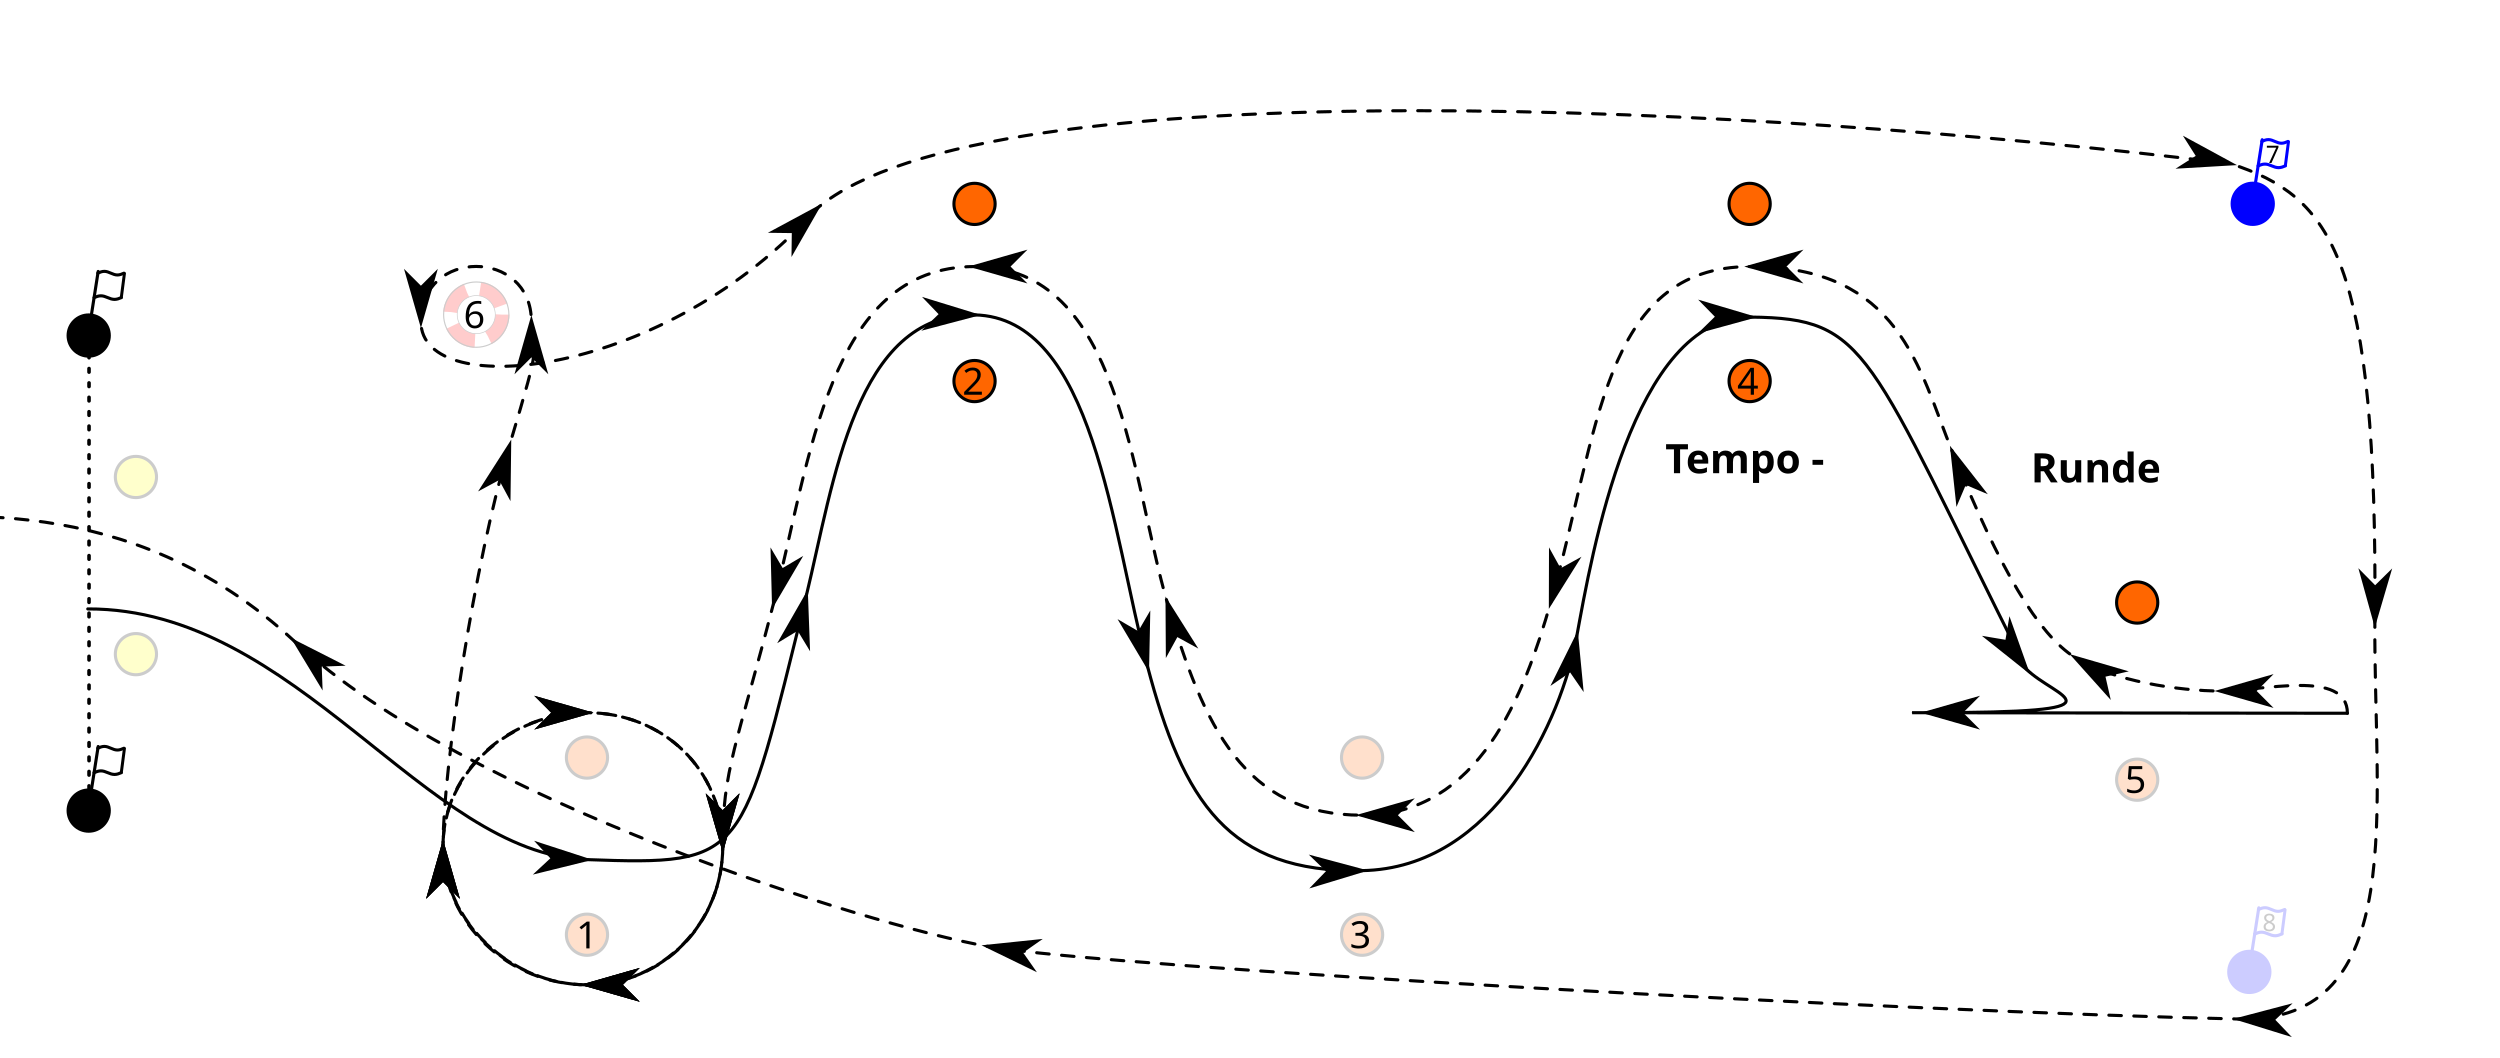
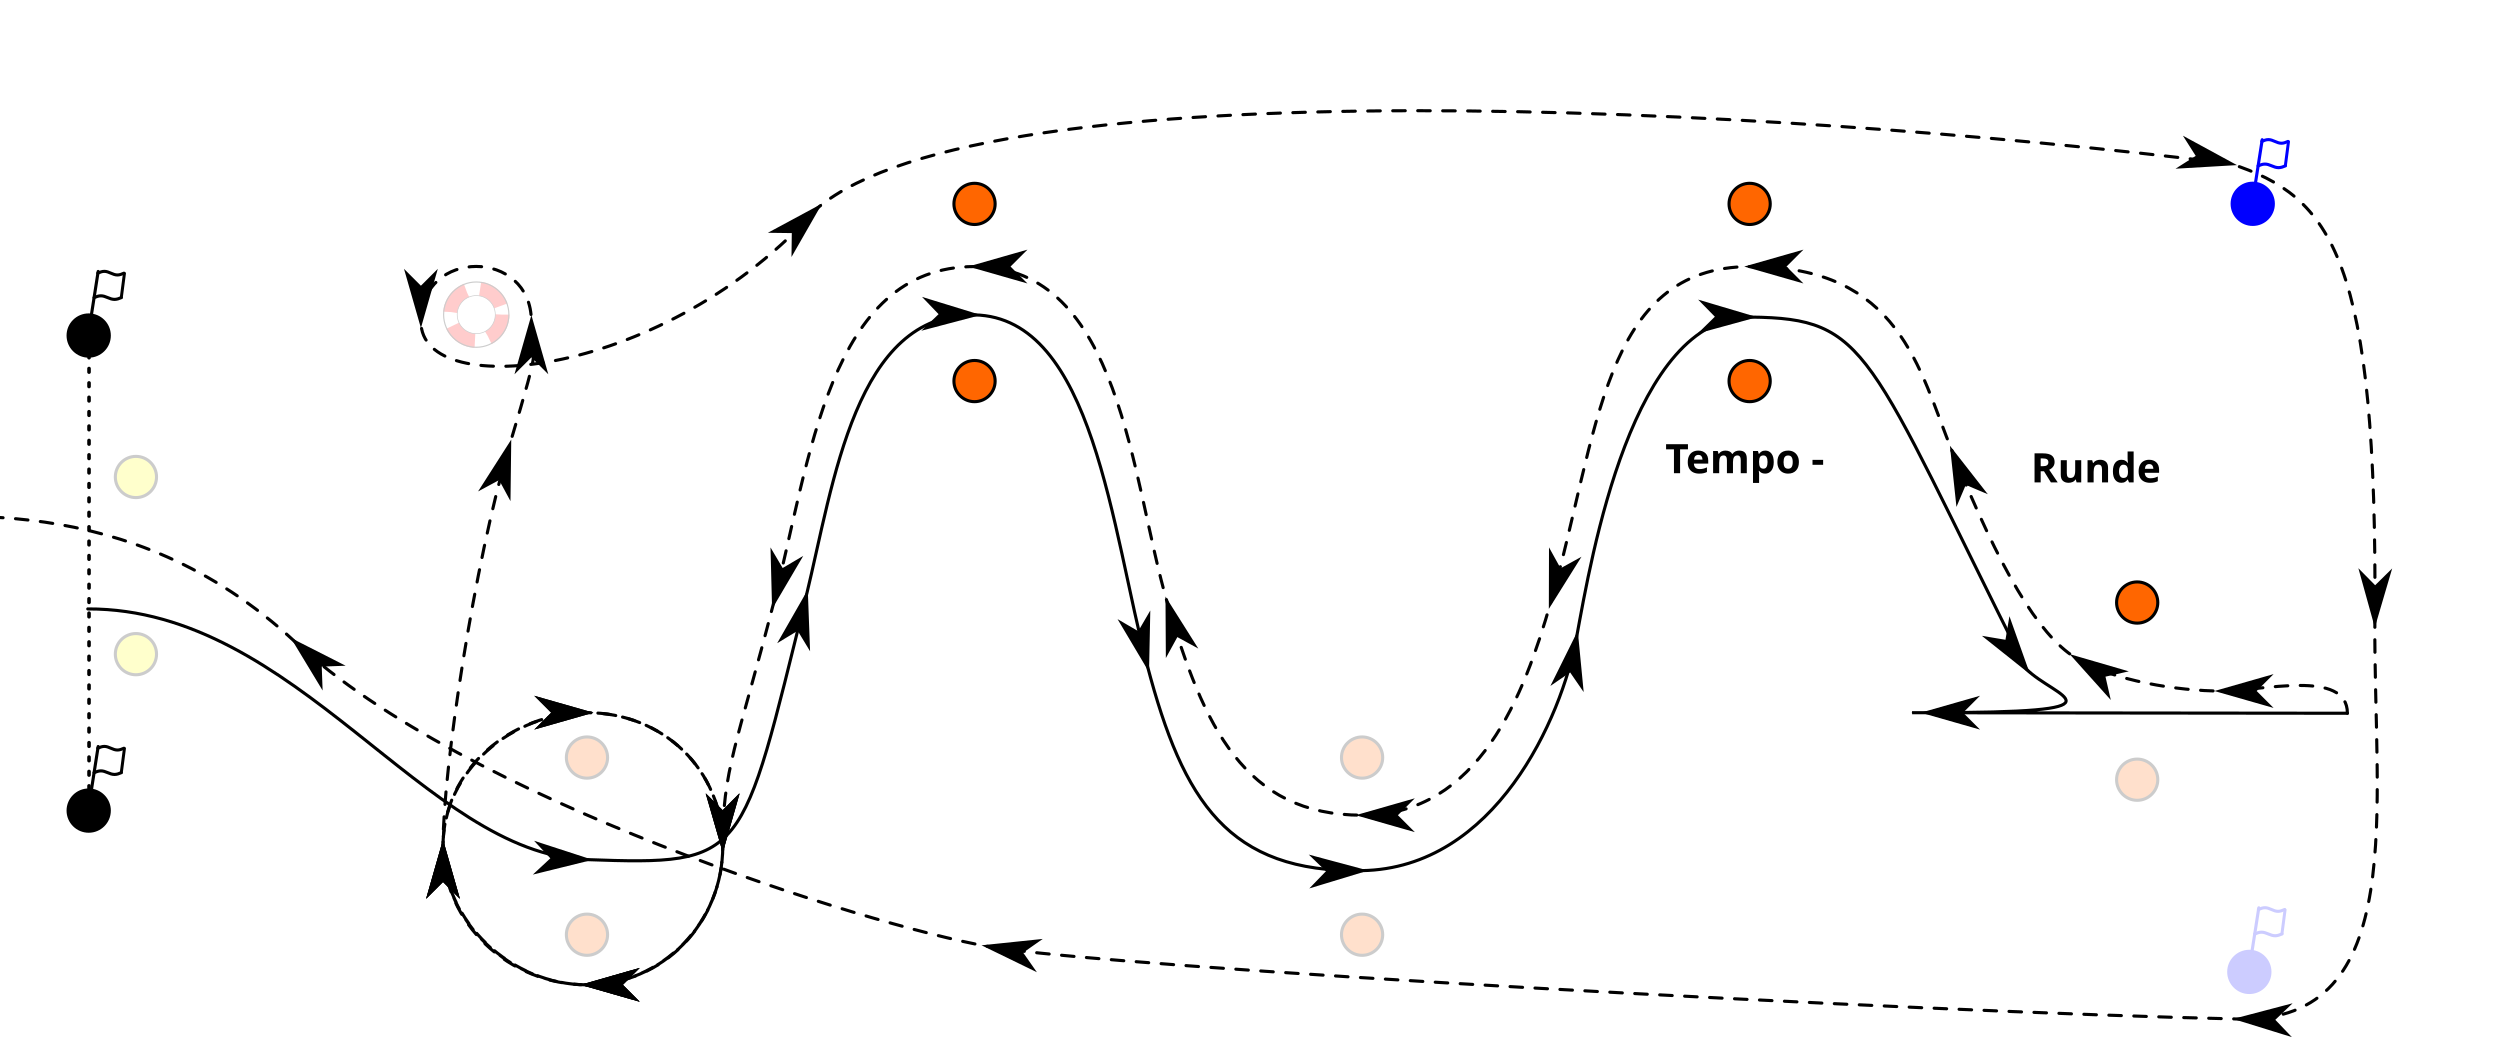
<svg xmlns="http://www.w3.org/2000/svg" version="1.0" id="svg3641" height="360.829" width="853.326" style="enable-background:new" xml:space="preserve">
  <defs id="arrows">
    <marker id="RazorWire" refX="0" refY="0" orient="auto" style="overflow:visible">
      <path id="path5527" style="fill:#34ff00;fill-opacity:1;fill-rule:evenodd;stroke:#34ff00;stroke-width:0.085pt;stroke-opacity:1" d="M 0.019,-0.632 V 0.595 L -6.621,2.568 H 9.113 L 2.979,0.595 V -0.632 L 9.166,-2.472 H -6.594 Z" />
    </marker>
    <marker orient="auto" refY="0" refX="0" id="Scissors" style="overflow:visible">
      <path id="schere" d="M 9.696,-3.847 C 8.661,-5.095 6.794,-5.052 5.4,-4.515 l -8.76,3.283 c -2.548,-1.394 -5.065,-0.995 -5.065,-1.673 0,-0.53 0.487,-0.414 0.414,-1.795 -0.07,-1.326 -1.454,-2.307 -2.763,-2.22 -1.309,-0.008 -2.666,0.995 -2.678,2.379 -0.098,1.393 1.074,2.688 2.461,2.779 1.624,0.242 4.499,-0.742 5.848,1.676 C -6.148,1.766 -7.931,1.771 -9.543,1.679 -10.882,1.602 -12.489,1.985 -13.128,3.301 c -0.617,1.261 -0.012,3.056 1.405,3.442 1.43,0.525 3.393,-0.138 3.733,-1.782 0.262,-1.267 -0.635,-1.862 -0.291,-2.322 0.26,-0.347 1.91,-0.146 4.85,-1.466 L 6.055,4.515 C 7.253,4.85 8.718,4.839 9.78,3.66 L -0.055,-0.057 Z M -9.832,-5.874 c 1.381,0.771 1.268,2.862 -0.167,3.268 -1.298,0.452 -2.956,-0.81 -2.542,-2.216 0.242,-1.154 1.764,-1.579 2.709,-1.052 z m 0.06,8.552 c 1.441,0.532 1.196,2.97 -0.269,3.298 -0.972,0.337 -2.361,-0.148 -2.459,-1.293 -0.189,-1.392 1.446,-2.65 2.728,-2.005 z" style="fill:#34ff00;fill-opacity:1;stroke:#34ff00;stroke-width:1.067;stroke-opacity:1" />
    </marker>
    <marker orient="auto" refY="0" refX="0" id="Legs" style="overflow:visible">
      <g id="g5494" transform="scale(-0.7)" style="fill:#34ff00;fill-opacity:1;stroke:#34ff00;stroke-opacity:1">
        <g id="g5496" transform="matrix(0,-1,-1,0,22.0892,22.73484)" style="fill:#34ff00;fill-opacity:1;stroke:#34ff00;stroke-opacity:1">
          <path id="path5498" d="m 22.636,22.054 c -7.371,5.036 -2.618,7.047 -6.23,14.339" style="fill:#34ff00;fill-opacity:1;fill-rule:evenodd;stroke:#34ff00;stroke-width:1.067pt;stroke-opacity:1" />
          <path id="path5500" d="m 22.825,21.918 c -1.451,8.904 3.772,9.355 4.805,14.747" style="fill:#34ff00;fill-opacity:1;fill-rule:evenodd;stroke:#34ff00;stroke-width:1.067pt;stroke-opacity:1" />
        </g>
        <path id="path5502" d="m -15.029,-7.181 -0.984,4.313 4.227,-1.305 z" style="fill:#34ff00;fill-opacity:1;fill-rule:evenodd;stroke:#34ff00;stroke-width:1.067pt;stroke-opacity:1" />
        <path id="path5504" d="m -16.23,4.861 1.999,3.946 2.418,-3.704 z" style="fill:#34ff00;fill-opacity:1;fill-rule:evenodd;stroke:#34ff00;stroke-width:1.067pt;stroke-opacity:1" />
      </g>
    </marker>
    <linearGradient id="linearGradient5477">
      <stop style="stop-color:#57e307;stop-opacity:1;" offset="0" id="stop5479" />
    </linearGradient>
    <marker style="overflow:visible" id="Arrow1Lend" refX="0" refY="0" orient="auto">
      <path style="fill-rule:evenodd;stroke:#000000;stroke-width:0.853pt;marker-start:none" d="M -10.667,0 -14.933,4.267 0,0 -14.933,-4.267 Z" id="path3104" />
    </marker>
    <marker style="overflow:visible" id="Arrow1Lstart" refX="0" refY="0" orient="auto">
      <path style="fill-rule:evenodd;stroke:#000000;stroke-width:0.853pt;marker-start:none" d="M 10.667,0 14.933,-4.267 0,0 14.933,4.267 Z" id="path3282" />
    </marker>
    <marker style="overflow:visible" id="Arrow1Lstart-7" refX="0" refY="0" orient="auto">
      <path style="fill-rule:evenodd;stroke:#000000;stroke-width:0.853pt;marker-start:none" d="M 10.667,0 14.933,-4.267 0,0 14.933,4.267 Z" id="path3282-4" />
    </marker>
    <marker style="overflow:visible" id="Arrow1Lend-6" refX="0" refY="0" orient="auto">
      <path style="fill-rule:evenodd;stroke:#000000;stroke-width:0.853pt;marker-start:none" d="M -10.667,0 -14.933,4.267 0,0 -14.933,-4.267 Z" id="path3104-0" />
    </marker>
  </defs>
  <g transform="translate(-215.4445,-435.3955)" style="display:inline" id="Parcours">
    <defs id="defs2076" />
    <g id="g1" />
    <g id="layer6" style="display:inline">
      <g transform="translate(18.94796,85.04597)" id="Zeitnahme" style="display:inline">
        <g id="g13156" transform="translate(-177.6378,-94.48819)">
          <path style="fill:#000000;fill-opacity:1;stroke:#000000;stroke-width:1.762" d="m 411.087,559.37 c 0,-3.685 -2.986,-6.678 -6.678,-6.678 -3.683,0 -6.678,2.987 -6.678,6.678 0,3.685 2.987,6.678 6.678,6.678 3.685,0 6.678,-2.987 6.678,-6.678 z" id="Zeit_oben" />
        </g>
        <g id="g13172" transform="translate(-177.6378,67.66194)">
          <path style="fill:#000000;fill-opacity:1;stroke:#000000;stroke-width:1.762" d="m 411.087,559.37 c 0,-3.685 -2.986,-6.678 -6.678,-6.678 -3.683,0 -6.678,2.987 -6.678,6.678 0,3.685 2.987,6.678 6.678,6.678 3.685,0 6.678,-2.987 6.678,-6.678 z" id="Zeit_unten" />
        </g>
        <path style="fill:none;stroke:#000000;stroke-width:1.228;stroke-linecap:round;stroke-linejoin:miter;stroke-miterlimit:4;stroke-dasharray:1.228, 3.684;stroke-dashoffset:0;stroke-opacity:1" d="m 226.886,466.315 c 0,23.379 0,46.759 0,70.138 0,19.991 0,67.885 0,87.271" id="path14169" />
      </g>
      <g transform="translate(113.4362,157.2769)" id="Tor1" opacity="0.2" style="display:inline;fill:#ff6600">
        <path style="fill:#ff6600;stroke:#000000;stroke-width:1.056" d="m 309.393,536.693 c 0,-3.883 -3.149,-7.032 -7.031,-7.032 -3.881,0 -7.031,3.148 -7.031,7.032 0,3.883 3.15,7.031 7.031,7.031 3.882,0 7.031,-3.147 7.031,-7.031 z" id="Tor1_innen" />
        <path style="fill:#ff6600;stroke:#000000;stroke-width:1.056" d="m 309.393,597.166 c 0,-3.883 -3.149,-7.032 -7.031,-7.032 -3.881,0 -7.031,3.148 -7.031,7.032 0,3.883 3.15,7.031 7.031,7.031 3.882,0 7.031,-3.147 7.031,-7.031 z" id="Tor1_aussen" />
      </g>
      <g transform="translate(226.8221,-31.69941)" id="Tor2" style="display:inline;fill:#ff6600">
        <path style="fill:#ff6600;stroke:#000000;stroke-width:1.056" d="m 328.291,536.693 c 0,-3.883 -3.149,-7.032 -7.031,-7.032 -3.881,0 -7.031,3.148 -7.031,7.032 0,3.883 3.15,7.031 7.031,7.031 3.882,0 7.031,-3.147 7.031,-7.031 z" id="Tor2_aussen" />
        <path style="fill:#ff6600;stroke:#000000;stroke-width:1.056" d="m 328.291,597.166 c 0,-3.883 -3.149,-7.032 -7.031,-7.032 -3.881,0 -7.031,3.148 -7.031,7.032 0,3.883 3.15,7.031 7.031,7.031 3.882,0 7.031,-3.147 7.031,-7.031 z" id="Tor2_innen" />
      </g>
      <g transform="translate(340.2078,157.2769)" id="Tor3" opacity="0.2" style="display:inline;fill:#ff6600">
        <path style="fill:#ff6600;stroke:#000000;stroke-width:1.056" d="m 347.189,536.693 c 0,-3.883 -3.149,-7.032 -7.031,-7.032 -3.881,0 -7.031,3.148 -7.031,7.032 0,3.883 3.15,7.031 7.031,7.031 3.882,0 7.031,-3.147 7.031,-7.031 z" id="Tor3_innen" />
        <path style="fill:#ff6600;stroke:#000000;stroke-width:1.056" d="m 347.189,597.166 c 0,-3.883 -3.149,-7.032 -7.031,-7.032 -3.881,0 -7.031,3.148 -7.031,7.032 0,3.883 3.15,7.031 7.031,7.031 3.882,0 7.031,-3.147 7.031,-7.031 z" id="Tor3_aussen" />
      </g>
      <g transform="translate(453.5935,-31.69941)" id="Tor4" style="display:inline;fill:#ff6600">
        <path style="fill:#ff6600;stroke:#000000;stroke-width:1.056" d="m 366.086,536.693 c 0,-3.883 -3.149,-7.032 -7.031,-7.032 -3.881,0 -7.031,3.148 -7.031,7.032 0,3.883 3.15,7.031 7.031,7.031 3.882,0 7.031,-3.147 7.031,-7.031 z" id="Tor4_aussen" />
        <path style="fill:#ff6600;stroke:#000000;stroke-width:1.056" d="m 366.086,597.166 c 0,-3.883 -3.149,-7.032 -7.031,-7.032 -3.881,0 -7.031,3.148 -7.031,7.032 0,3.883 3.15,7.031 7.031,7.031 3.882,0 7.031,-3.147 7.031,-7.031 z" id="Tor4_innen" />
      </g>
      <g transform="translate(566.9793,104.3635)" id="Tor5" style="display:inline;fill:#ff6600">
        <path style="fill:#ff6600;stroke:#000000;stroke-width:1.056" d="m 384.984,536.693 c 0,-3.883 -3.149,-7.032 -7.031,-7.032 -3.881,0 -7.031,3.148 -7.031,7.032 0,3.883 3.15,7.031 7.031,7.031 3.882,0 7.031,-3.147 7.031,-7.031 z" id="Tor5_oben" />
        <path style="fill:#ff6600;stroke:#000000;stroke-width:1.056" d="m 384.984,597.166 c 0,-3.883 -3.149,-7.032 -7.031,-7.032 -3.881,0 -7.031,3.148 -7.031,7.032 0,3.883 3.15,7.031 7.031,7.031 3.882,0 7.031,-3.147 7.031,-7.031 z" id="Tor5_unten" opacity="0.2" />
      </g>
      <g transform="translate(18.94796,138.3793)" id="Schikane" opacity="0.2" style="display:inline">
        <g style="fill:none" id="Ring">
          <ellipse id="path8826" style="fill:none;stroke:#ff0000;stroke-width:4.821;stroke-linecap:butt;stroke-linejoin:round;stroke-miterlimit:4;stroke-dasharray:9.643, 4.821;stroke-dashoffset:0;stroke-opacity:1" cx="359.055" cy="404.409" rx="8.928" ry="8.928" />
          <ellipse style="display:inline;fill:none;stroke:#000000;stroke-width:0.229;stroke-linecap:round;stroke-linejoin:round;stroke-miterlimit:4;stroke-dasharray:none;stroke-dashoffset:0;stroke-opacity:1" id="path3620" cx="359.055" cy="404.409" rx="6.5" ry="6.5" />
          <ellipse style="display:inline;fill:none;stroke:#000000;stroke-width:0.393;stroke-linecap:round;stroke-linejoin:round;stroke-miterlimit:4;stroke-dasharray:none;stroke-dashoffset:0;stroke-opacity:1" id="path2733" cx="359.055" cy="404.409" rx="11.142" ry="11.142" />
        </g>
      </g>
      <g transform="translate(-40.52031,61.51377)" id="StartZiel" opacity="0.2" style="display:inline">
        <path style="fill:#ffff00;stroke:#000000;stroke-width:1.056" d="m 309.393,536.693 c 0,-3.883 -3.149,-7.032 -7.031,-7.032 -3.881,0 -7.031,3.148 -7.031,7.032 0,3.883 3.15,7.031 7.031,7.031 3.882,0 7.031,-3.147 7.031,-7.031 z" id="StartZiel_oben" />
        <path style="fill:#ffff00;stroke:#000000;stroke-width:1.056" d="m 309.393,597.166 c 0,-3.883 -3.149,-7.032 -7.031,-7.032 -3.881,0 -7.031,3.148 -7.031,7.032 0,3.883 3.15,7.031 7.031,7.031 3.882,0 7.031,-3.147 7.031,-7.031 z" id="StartZiel_unten" />
      </g>
    </g>
  </g>
  <g transform="translate(-215.4445,-435.3955)" style="display:inline" id="ParcoursLabel">
    <defs id="defs2832" />
    <g id="g3113" style="display:inline">
-       <text xml:space="preserve" style="font-style:normal;font-weight:normal;font-size:12.8px;line-height:0%;font-family:'Arial Black';display:inline;fill:#000000;fill-opacity:1;stroke:none;stroke-width:1.067" x="373.691" y="547.37" id="Nummer_Schikane">
+       <text xml:space="preserve" style="font-style:normal;font-weight:normal;font-size:12.8px;line-height:0%;font-family:'Arial Black';display:inline;fill:#000000;fill-opacity:1;stroke:none;stroke-width:1.067" x="373.691" y="547.37" id="Nummer_Schikane" opacity="0">
        <tspan id="tspan3032" x="373.691" y="547.37" style="font-size:12.8px;line-height:1.25;stroke-width:1.067">6</tspan>
      </text>
-       <text xml:space="preserve" style="font-style:normal;font-weight:normal;font-size:12.8px;line-height:0%;font-family:'Arial Black';display:inline;fill:#000000;fill-opacity:1;stroke:none;stroke-width:1.067" x="412.13" y="759.102" id="Nummer_Tor1">
+       <text xml:space="preserve" style="font-style:normal;font-weight:normal;font-size:12.8px;line-height:0%;font-family:'Arial Black';display:inline;fill:#000000;fill-opacity:1;stroke:none;stroke-width:1.067" x="412.13" y="759.102" id="Nummer_Tor1" opacity="0">
        <tspan id="tspan3036" x="412.13" y="759.102" style="font-size:12.8px;line-height:1.25;stroke-width:1.067">1</tspan>
      </text>
-       <text xml:space="preserve" style="font-style:normal;font-weight:normal;font-size:12.8px;line-height:0%;font-family:'Arial Black';display:inline;fill:#000000;fill-opacity:1;stroke:none;stroke-width:1.067" x="808.383" y="570.125" id="Nummer_Tor4">
+       <text xml:space="preserve" style="font-style:normal;font-weight:normal;font-size:12.8px;line-height:0%;font-family:'Arial Black';display:inline;fill:#000000;fill-opacity:1;stroke:none;stroke-width:1.067" x="808.383" y="570.125" id="Nummer_Tor4" opacity="0">
        <tspan id="tspan3040" x="808.383" y="570.125" style="font-size:12.8px;line-height:1.25;stroke-width:1.067">4</tspan>
      </text>
-       <text xml:space="preserve" style="font-style:normal;font-weight:normal;font-size:12.8px;line-height:0%;font-family:'Arial Black';display:inline;fill:#000000;fill-opacity:1;stroke:none;stroke-width:1.067" x="940.704" y="706.032" id="Nummer_Tor5">
+       <text xml:space="preserve" style="font-style:normal;font-weight:normal;font-size:12.8px;line-height:0%;font-family:'Arial Black';display:inline;fill:#000000;fill-opacity:1;stroke:none;stroke-width:1.067" x="940.704" y="706.032" id="Nummer_Tor5" opacity="0">
        <tspan id="tspan3044" x="940.704" y="706.032" style="font-size:12.8px;line-height:1.25;stroke-width:1.067">5</tspan>
      </text>
-       <text xml:space="preserve" style="font-style:normal;font-weight:normal;font-size:12.8px;line-height:0%;font-family:'Arial Black';display:inline;fill:#000000;fill-opacity:1;stroke:none;stroke-width:1.067" x="676.131" y="759.024" id="Nummer_Tor3">
+       <text xml:space="preserve" style="font-style:normal;font-weight:normal;font-size:12.8px;line-height:0%;font-family:'Arial Black';display:inline;fill:#000000;fill-opacity:1;stroke:none;stroke-width:1.067" x="676.131" y="759.024" id="Nummer_Tor3" opacity="0">
        <tspan id="tspan3048" x="676.131" y="759.024" style="font-size:12.8px;line-height:1.25;stroke-width:1.067">3</tspan>
      </text>
      <g transform="translate(579.9631,-35.51099)" id="Speedboje_oben" style="display:inline">
        <path id="path3052" d="m 411.087,540.472 c 0,-3.685 -2.986,-6.678 -6.678,-6.678 -3.683,0 -6.678,2.987 -6.678,6.678 0,3.685 2.987,6.678 6.678,6.678 3.685,0 6.678,-2.987 6.678,-6.678 z" style="fill:#0000ff;fill-opacity:1;stroke:#0000ff;stroke-width:1.762" />
        <g style="stroke:#0000ff" id="g3062">
          <path id="path3054" d="m 407.511,519.18 c 0.372,-0.161 0.745,-0.325 1.117,-0.438 0.372,-0.114 0.744,-0.181 1.117,-0.181 0.372,0 0.744,0.063 1.117,0.181 0.372,0.113 0.744,0.273 1.116,0.438 0.369,0.16 0.745,0.321 1.117,0.434 0.369,0.114 0.745,0.181 1.117,0.181 0.368,0 0.745,-0.064 1.117,-0.181 0.368,-0.113 0.744,-0.274 1.117,-0.434" style="fill:none;stroke:#0000ff;stroke-width:1.052;stroke-linecap:round;stroke-linejoin:round" />
          <path id="path3056" d="m 407.643,518.601 -2.7,17.3 v 0.258 0" style="fill:none;stroke:#0000ff;stroke-width:1.067;stroke-linecap:round;stroke-linejoin:round" />
          <path id="path3058" d="m 406.246,527.522 c 0.384,-0.158 0.775,-0.317 1.163,-0.429 0.383,-0.113 0.775,-0.179 1.163,-0.179 0.383,0 0.774,0.062 1.163,0.179 0.387,0.112 0.774,0.271 1.163,0.429 0.387,0.159 0.774,0.317 1.162,0.433 0.388,0.109 0.775,0.175 1.163,0.175 0.388,0 0.775,-0.062 1.163,-0.175 0.387,-0.112 0.775,-0.271 1.163,-0.433" style="fill:none;stroke:#0000ff;stroke-width:1.067;stroke-linecap:round;stroke-linejoin:round" />
          <path id="path3060" d="m 416.604,519.31 -1.039,7.969 v 0.12 0" style="fill:none;stroke:#0000ff;stroke-width:1.024;stroke-linecap:round" />
        </g>
-         <text xml:space="preserve" style="font-style:normal;font-weight:normal;font-size:12.8px;line-height:0%;font-family:'Arial Black';fill:#000000;fill-opacity:1;stroke:none;stroke-width:1.067" x="408.873" y="526.543" id="Nummer_Speedboje_oben">
+         <text xml:space="preserve" style="font-style:normal;font-weight:normal;font-size:12.8px;line-height:0%;font-family:'Arial Black';fill:#000000;fill-opacity:1;stroke:none;stroke-width:1.067" x="408.873" y="526.543" id="Nummer_Speedboje_oben" opacity="0">
          <tspan id="tspan3064" x="408.873" y="526.543" style="font-size:8.242px;line-height:1.25;stroke-width:1.067">7</tspan>
        </text>
      </g>
-       <text xml:space="preserve" style="font-style:normal;font-weight:normal;font-size:12.8px;line-height:0%;font-family:'Arial Black';display:inline;fill:#000000;fill-opacity:1;stroke:none;stroke-width:1.067" x="543.926" y="570.125" id="Nummer_Tor2">
+       <text xml:space="preserve" style="font-style:normal;font-weight:normal;font-size:12.8px;line-height:0%;font-family:'Arial Black';display:inline;fill:#000000;fill-opacity:1;stroke:none;stroke-width:1.067" x="543.926" y="570.125" id="Nummer_Tor2" opacity="0">
        <tspan id="tspan3088" x="543.926" y="570.125" style="font-size:12.8px;line-height:1.25;stroke-width:1.067">2</tspan>
      </text>
      <g id="Zeit_oben_Flagge">
        <path id="path3092" d="m 248.821,528.636 c 0.372,-0.161 0.745,-0.325 1.117,-0.438 0.372,-0.114 0.744,-0.181 1.117,-0.181 0.372,0 0.744,0.063 1.117,0.181 0.372,0.113 0.744,0.273 1.116,0.438 0.369,0.16 0.745,0.321 1.117,0.434 0.369,0.114 0.745,0.181 1.117,0.181 0.368,0 0.745,-0.064 1.117,-0.181 0.368,-0.113 0.744,-0.274 1.117,-0.434" style="display:inline;fill:none;stroke:#000000;stroke-width:1.052;stroke-linecap:round;stroke-linejoin:round" />
        <path id="path3094" d="m 248.953,528.057 -2.7,17.3 v 0.258 0" style="display:inline;fill:none;stroke:#000000;stroke-width:1.067;stroke-linecap:round;stroke-linejoin:round" />
        <path id="path3096" d="m 247.556,536.977 c 0.384,-0.158 0.775,-0.317 1.163,-0.429 0.383,-0.113 0.775,-0.179 1.163,-0.179 0.383,0 0.774,0.062 1.163,0.179 0.387,0.112 0.774,0.271 1.163,0.429 0.387,0.159 0.774,0.317 1.162,0.433 0.388,0.109 0.775,0.175 1.163,0.175 0.388,0 0.775,-0.062 1.163,-0.175 0.387,-0.112 0.775,-0.271 1.163,-0.433" style="display:inline;fill:none;stroke:#000000;stroke-width:1.067;stroke-linecap:round;stroke-linejoin:round" />
        <path id="path3098" d="m 257.914,528.766 -1.039,7.969 v 0.12 0" style="display:inline;fill:none;stroke:#000000;stroke-width:1.024;stroke-linecap:round" />
      </g>
      <g id="Zeit_unten_Flagge">
        <path id="path3102" d="m 248.821,690.786 c 0.372,-0.161 0.745,-0.325 1.117,-0.438 0.372,-0.114 0.744,-0.181 1.117,-0.181 0.372,0 0.744,0.063 1.117,0.181 0.372,0.113 0.744,0.273 1.116,0.438 0.369,0.16 0.745,0.321 1.117,0.434 0.369,0.114 0.745,0.181 1.117,0.181 0.368,0 0.745,-0.064 1.117,-0.181 0.368,-0.113 0.744,-0.274 1.117,-0.434" style="display:inline;fill:none;stroke:#000000;stroke-width:1.052;stroke-linecap:round;stroke-linejoin:round" />
        <path id="path3105" d="m 248.953,690.207 -2.7,17.3 v 0.258 0" style="display:inline;fill:none;stroke:#000000;stroke-width:1.067;stroke-linecap:round;stroke-linejoin:round" />
        <path id="path3107" d="m 247.556,699.127 c 0.384,-0.158 0.775,-0.317 1.163,-0.429 0.383,-0.113 0.775,-0.179 1.163,-0.179 0.383,0 0.774,0.062 1.163,0.179 0.387,0.112 0.774,0.271 1.163,0.429 0.387,0.159 0.774,0.317 1.162,0.433 0.388,0.109 0.775,0.175 1.163,0.175 0.388,0 0.775,-0.062 1.163,-0.175 0.387,-0.112 0.775,-0.271 1.163,-0.433" style="display:inline;fill:none;stroke:#000000;stroke-width:1.067;stroke-linecap:round;stroke-linejoin:round" />
        <path id="path3109" d="m 257.914,690.916 -1.039,7.969 v 0.12 0" style="display:inline;fill:none;stroke:#000000;stroke-width:1.024;stroke-linecap:round" />
      </g>
    </g>
  </g>
  <g transform="translate(363.3543,-208.7303)" id="Speedboje_unten" opacity="0.2" style="display:inline;enable-background:new">
    <path id="path2174" d="m 411.087,540.472 c 0,-3.685 -2.986,-6.678 -6.678,-6.678 -3.683,0 -6.678,2.987 -6.678,6.678 0,3.685 2.987,6.678 6.678,6.678 3.685,0 6.678,-2.987 6.678,-6.678 z" style="fill:#0000ff;fill-opacity:1;stroke:#0000ff;stroke-width:1.762" />
    <g style="fill:none;stroke:#0000ff" id="g2184">
      <path id="path2176" d="m 407.511,519.18 c 0.372,-0.161 0.745,-0.325 1.117,-0.438 0.372,-0.114 0.744,-0.181 1.117,-0.181 0.372,0 0.744,0.063 1.117,0.181 0.372,0.113 0.744,0.273 1.116,0.438 0.369,0.16 0.745,0.321 1.117,0.434 0.369,0.114 0.745,0.181 1.117,0.181 0.368,0 0.745,-0.064 1.117,-0.181 0.368,-0.113 0.744,-0.274 1.117,-0.434" style="fill:none;stroke:#0000ff;stroke-width:1.052;stroke-linecap:round;stroke-linejoin:round" />
      <path id="path2178" d="m 407.643,518.601 -2.7,17.3 v 0.258 0" style="fill:none;stroke:#0000ff;stroke-width:1.067;stroke-linecap:round;stroke-linejoin:round" />
      <path id="path2180" d="m 406.246,527.522 c 0.384,-0.158 0.775,-0.317 1.163,-0.429 0.383,-0.113 0.775,-0.179 1.163,-0.179 0.383,0 0.774,0.062 1.163,0.179 0.387,0.112 0.774,0.271 1.163,0.429 0.387,0.159 0.774,0.317 1.162,0.433 0.388,0.109 0.775,0.175 1.163,0.175 0.388,0 0.775,-0.062 1.163,-0.175 0.387,-0.112 0.775,-0.271 1.163,-0.433" style="fill:none;stroke:#0000ff;stroke-width:1.067;stroke-linecap:round;stroke-linejoin:round" />
      <path id="path2182" d="m 416.604,519.31 -1.039,7.969 v 0.12 0" style="fill:none;stroke:#0000ff;stroke-width:1.024;stroke-linecap:round" />
    </g>
-     <text xml:space="preserve" style="font-style:normal;font-weight:normal;font-size:12.8px;line-height:0%;font-family:'Arial Black';fill:#000000;fill-opacity:1;stroke:none;stroke-width:1.067" x="408.873" y="526.543" id="Nummer_Speedboje_unten">
+     <text xml:space="preserve" style="font-style:normal;font-weight:normal;font-size:12.8px;line-height:0%;font-family:'Arial Black';fill:#000000;fill-opacity:1;stroke:none;stroke-width:1.067" x="408.873" y="526.543" id="Nummer_Speedboje_unten" opacity="0">
      <tspan id="tspan2186" x="408.873" y="526.543" style="font-size:8.242px;line-height:1.25;stroke-width:1.067">8</tspan>
    </text>
  </g>
  <g id="Klasse7_rc2" style="display:inline" transform="translate(-215.4445,-435.3955)">
    <path style="display:inline;fill:none;stroke:#000000;stroke-width:1.066;stroke-linecap:round;stroke-linejoin:round;stroke-miterlimit:4;stroke-dasharray:4.263, 4.263;stroke-dashoffset:0;stroke-opacity:1;marker-start:none;marker-mid:url(#Arrow1Lstart);marker-end:none" d="m 169.627,612.629 c 24.841,0 89.242,-11.354 146.676,41.981 57.434,53.335 194.986,96.544 236.341,103.831 41.355,7.287 314.426,22.355 427.214,24.787 58.227,1.256 45.727,-72.813 46.201,-135.848 0.934,-124.03 -14.615,-144.774 -49.215,-156.108 -158.201,-19.565 -424.336,-33.736 -482.38,15.151 -51.328,57.862 -135.352,66.6 -135.352,38.727 0,-25.079 37.712,-25.079 37.712,0 0,15.274 4.503,2.236 -7.509,42.396 -12.012,40.159 -22.661,110.333 -22.663,136.631 -0.002,25.87 23.429,47.369 49.146,47.369 25.717,0 46.349,-21 46.349,-47.333 0,-26.333 -20.632,-45.56 -46.349,-45.56 -25.717,0 -49.143,19.227 -49.143,45.525 0,26.298 23.427,47.369 49.143,47.369 25.717,0 46.511,-21.463 46.349,-47.369 -0.162,-25.905 4.927,-34.694 17.386,-83.061 12.459,-48.205 18.661,-114.738 68.614,-114.738 49.951,0 53.378,72.457 65.733,114.738 12.355,42.281 26.346,72.534 66.486,72.534 40.14,0 55.394,-41.478 64.356,-72.534 16.463,-57.048 17.376,-114.738 68.292,-114.738 50.916,0 57.354,34.881 68.821,63.194 16.312,40.274 29.187,62.268 41.921,70.278 12.734,8.01 35.576,11.412 49.734,11.412 13.99,0 43.19,-7.596 43.19,7.587" id="path3310" />
    <path style="display:inline;fill:none;stroke:#000000;stroke-width:1.067;stroke-linecap:round;stroke-linejoin:round;stroke-miterlimit:4;stroke-dashoffset:0;stroke-opacity:1;marker-start:none;marker-mid:url(#Arrow1Lstart);marker-end:none" d="m 1016.681,678.851 c 0,0 -181.32,-0.198 -143.404,-0.198 71.653,0 43.372,-5.128 33.803,-14.92 -54.824,-109.218 -53.653,-119.673 -94.066,-120.105 -40.413,-0.433 -54.324,81.519 -59.43,109.238 -5.106,27.719 -27.807,78.951 -73.317,79.705 -45.51,0.754 -60.986,-23.578 -73.189,-69.9 -12.203,-46.322 -18.343,-118.973 -59.026,-119.797 -40.683,-0.824 -47.992,57.187 -57.414,95.945 -22.459,90.358 -20.057,91.969 -75.111,89.98 -55.054,-1.989 -98.673,-85.73 -170.121,-85.558" id="path3312" />
    <path style="display:inline;fill:none;stroke:#000000;stroke-width:1.067;stroke-linecap:round;stroke-linejoin:round;stroke-miterlimit:4;stroke-dasharray:4.267, 4.267;stroke-dashoffset:3.8;stroke-opacity:1;marker-start:none;marker-mid:url(#Arrow1Lstart);marker-end:none" d="m 462.148,724.213 c 0,-26.333 -20.632,-45.56 -46.349,-45.56 -25.717,0 -49.143,19.827 -49.143,45.56 0,26.47 22.661,47.333 49.143,47.333 26.47,0 46.349,-21.463 46.349,-47.333 z" id="path3314" />
    <text xml:space="preserve" style="font-style:normal;font-weight:normal;font-size:12.8px;line-height:0%;font-family:Verdana;display:inline;fill:#e6e6e6;fill-opacity:1;stroke:none;stroke-width:1.067" x="243.389" y="876.114" id="text3316">
      <tspan x="243.389" y="876.114" id="tspan3318" style="font-size:19.2px;line-height:1.25;stroke-width:1.067">Ablegen - Startlinie - in den Parcours, d.h. außen um die Tore 1 - 2 - 3 - 4 -</tspan>
      <tspan x="243.389" y="900.114" id="tspan3320" style="font-size:19.2px;line-height:1.25;stroke-width:1.067">rückwärts durch das Tor 5 - vorwärts wieder in den Parcours, d.h. durch die Tore</tspan>
      <tspan x="243.389" y="924.114" id="tspan3322" style="font-size:19.2px;line-height:1.25;stroke-width:1.067">4 - 3 - 2 - schnelle Umkreisung des Tores 1 (das Tor 1 bleibt an der Steuerbordseite!) -</tspan>
      <tspan x="243.389" y="948.114" id="tspan3324" style="font-size:19.2px;line-height:1.25;stroke-width:1.067">Schikane an der Tonne 6 - Temporunde: <tspan style="font-weight:bold;font-size:19.2px;fill:#e6e6e6;stroke-width:1.067" id="tspan3326">außen</tspan> an den Toren 2 und 4, um die</tspan>
      <tspan x="243.389" y="972.114" id="tspan3328" style="font-size:19.2px;line-height:1.25;stroke-width:1.067">Tonne 7, <tspan style="font-weight:bold;font-size:19.2px;fill:#e6e6e6;stroke-width:1.067" id="tspan3330">innen</tspan> an den Toren 4 und 2 vorbei - Ziellinie - anlegen.</tspan>
    </text>
    <g id="g3332" transform="translate(18.94796,138.3793)">
      <text id="text3334" y="458.537" x="764.899" style="font-style:normal;font-weight:bold;font-size:12.8px;line-height:0%;font-family:Verdana;fill:#000000;fill-opacity:1;stroke:none;stroke-width:1.067" xml:space="preserve">
        <tspan y="458.537" x="764.899" id="tspan3336" style="font-size:13.867px;line-height:1.25;stroke-width:1.067">Tempo -</tspan>
      </text>
      <text id="text3338" y="461.668" x="889.699" style="font-style:normal;font-weight:bold;font-size:12.8px;line-height:0%;font-family:Verdana;fill:#000000;fill-opacity:1;stroke:none;stroke-width:1.067" xml:space="preserve">
        <tspan y="461.668" x="889.699" id="tspan3340" style="font-size:13.867px;line-height:1.25;stroke-width:1.067">Runde</tspan>
      </text>
    </g>
    <text xml:space="preserve" style="font-style:normal;font-weight:normal;font-size:12.8px;line-height:0%;font-family:Verdana;text-align:center;text-anchor:middle;display:inline;fill:#000000;fill-opacity:1;stroke:none;stroke-width:1.067" x="595.582" y="328.002" id="text3342">
      <tspan id="tspan3344" x="595.582" y="328.002" style="font-weight:bold;font-size:38.4px;line-height:1.25;text-align:center;text-anchor:middle;stroke-width:1.067">DMYV-Jugend</tspan>
      <tspan x="595.582" y="376.002" style="font-weight:bold;font-size:38.4px;line-height:1.25;text-align:center;text-anchor:middle;stroke-width:1.067" id="tspan3346">Motorboot-Slalom</tspan>
      <tspan x="595.582" y="424.002" id="tspan3348" style="font-weight:bold;font-size:38.4px;line-height:1.25;text-align:center;text-anchor:middle;stroke-width:1.067">Klasse 7 rc2</tspan>
    </text>
  </g>
  <g id="Export_Area" style="display:inline;opacity:1" transform="translate(-180.8124,-194.4877)">
    <g id="g2" />
    <g id="g3" />
  </g>
</svg>
